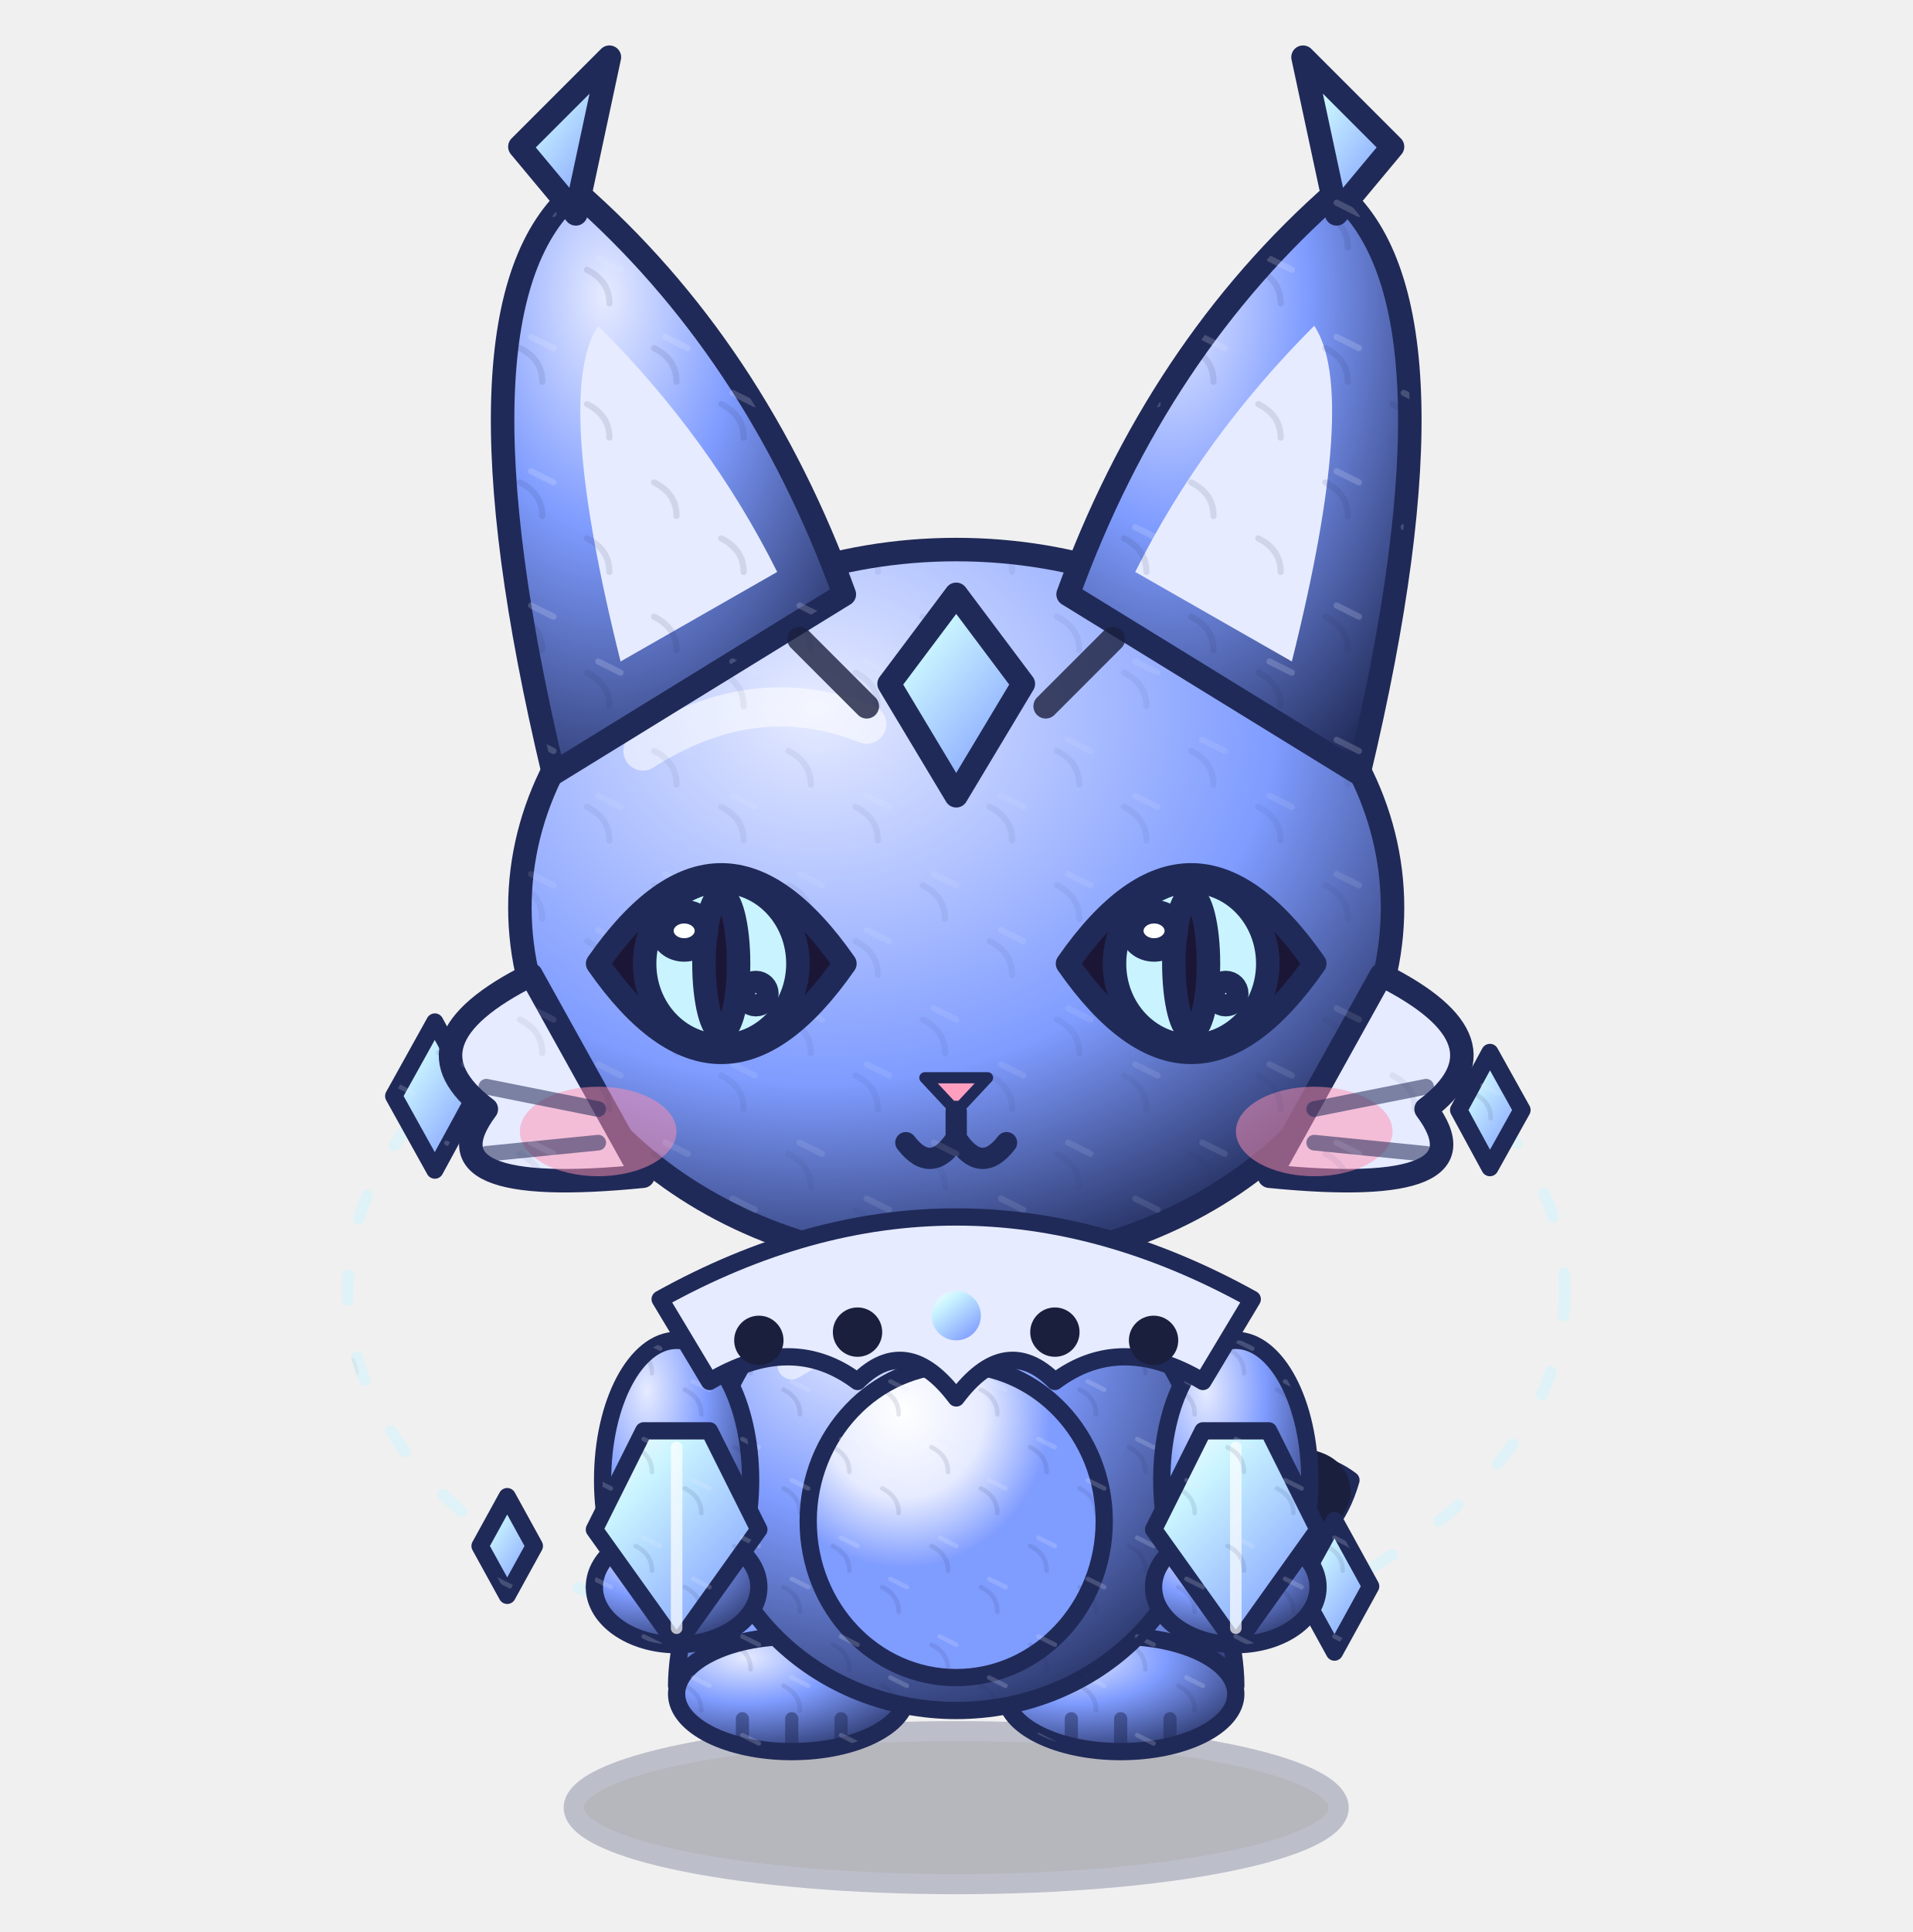
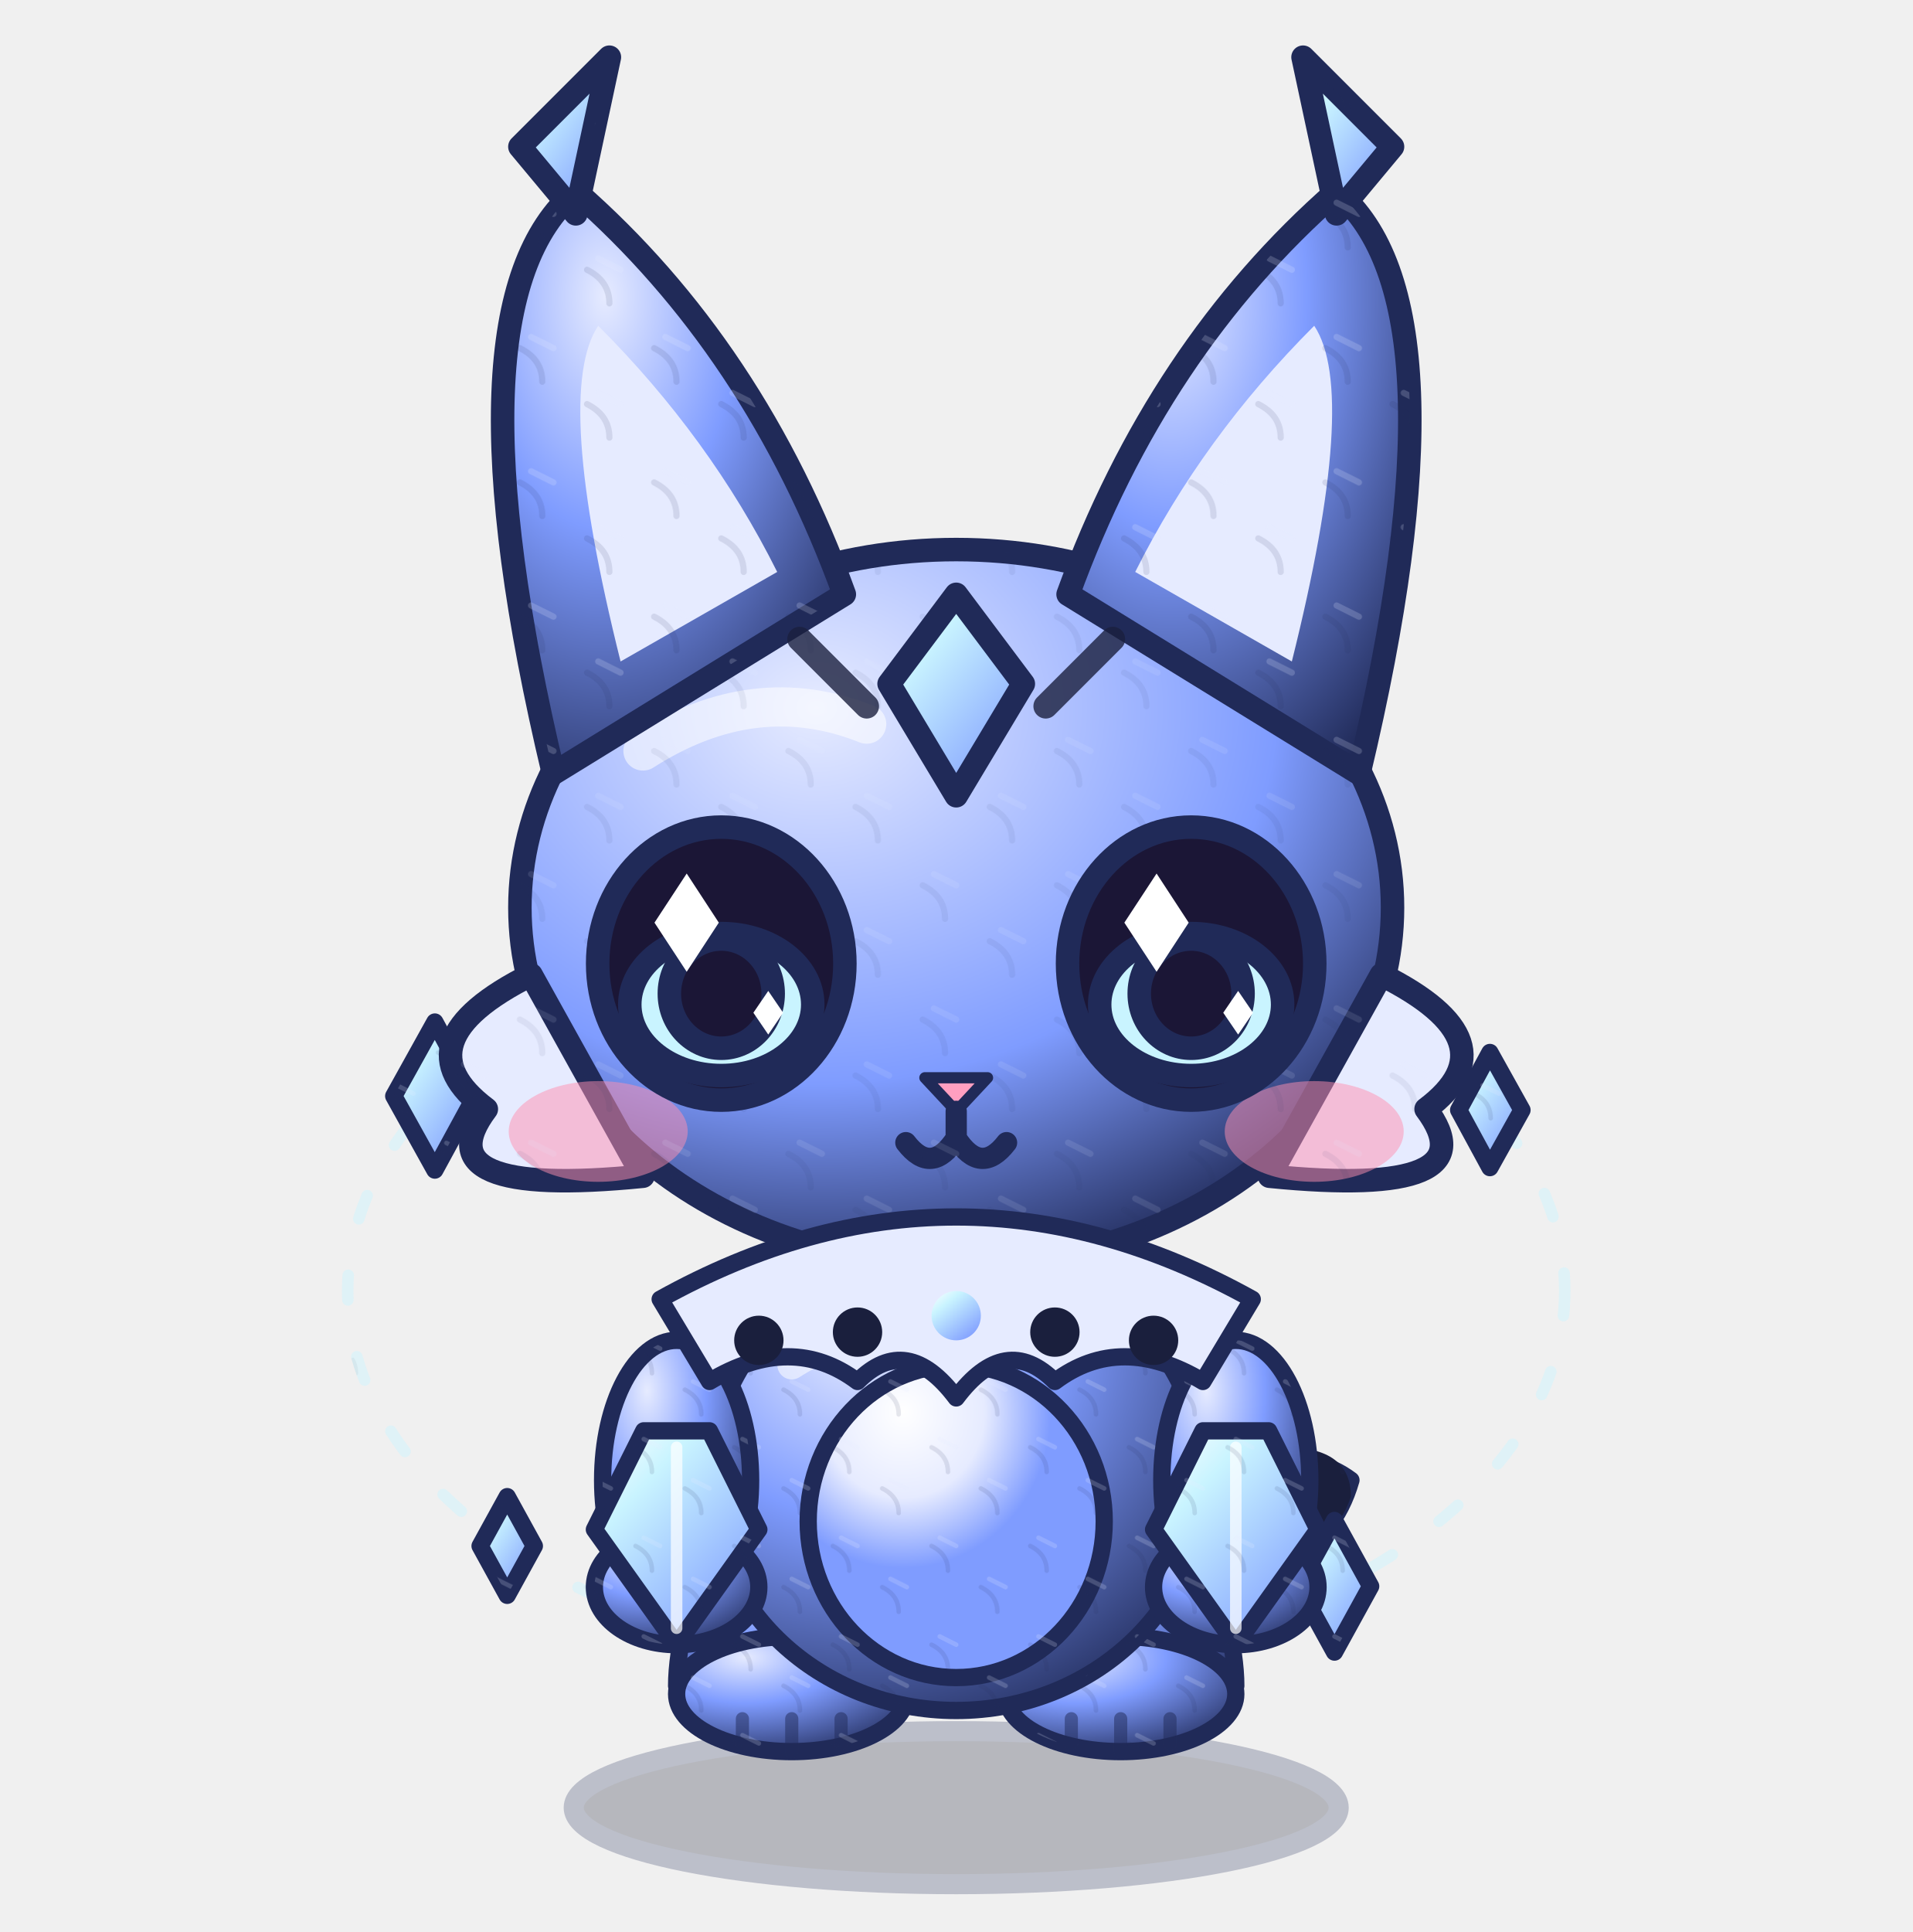
<svg xmlns="http://www.w3.org/2000/svg" viewBox="0 -12 200 202">
  <defs>
    <radialGradient id="auralynx-down-body" cx="30%" cy="18%" r="95%">
      <stop stop-color="#e6ebff" />
      <stop offset=".42" stop-color="#7f9cff" />
      <stop offset="1" stop-color="#202a58" />
    </radialGradient>
    <radialGradient id="auralynx-down-face" cx="34%" cy="22%" r="85%">
      <stop stop-color="#e6ebff" />
      <stop offset=".62" stop-color="#7f9cff" />
      <stop offset="1" stop-color="#202a58" />
    </radialGradient>
    <radialGradient id="auralynx-down-pearl" cx="32%" cy="15%">
      <stop stop-color="#ffffff" />
      <stop offset=".55" stop-color="#e6ebff" />
      <stop offset="1" stop-color="#7f9cff" />
    </radialGradient>
    <linearGradient id="auralynx-down-jewel" x2=".8" y2="1">
      <stop stop-color="#ffffff" />
      <stop offset=".3" stop-color="#c9f4ff" />
      <stop offset="1" stop-color="#7f9cff" />
    </linearGradient>
    <radialGradient id="auralynx-down-shine">
      <stop stop-color="#ffffff" />
      <stop offset=".35" stop-color="#c9f4ff" />
      <stop offset="1" stop-color="#c9f4ff" stop-opacity="0" />
    </radialGradient>
  </defs>
  <defs>
    <pattern id="auralynx-down-surface" width="12" height="12" patternUnits="userSpaceOnUse">
      <g fill="none" stroke-width=".55" stroke-linecap="round">
        <path d="M1 2q2 1 2 3M7 7q2 1 2 3" stroke="#202a58" opacity=".16" />
        <path d="M2 1l2 1M8 6l2 1" stroke="#e6ebff" opacity=".27" />
      </g>
    </pattern>
    <mask id="auralynx-down-surface-tail" style="mask-type:alpha" maskUnits="userSpaceOnUse" x="-40" y="-60" width="280" height="280">
      <path d="M124 148Q144 152 148 138Q140 132 124 140Z" fill="url(#auralynx-down-body)" />
      <path d="M140 134Q148 134 148 140Q146 146 140 146Z" fill="#1a1f3d" stroke="none" />
    </mask>
    <mask id="auralynx-down-surface-wings" style="mask-type:alpha" maskUnits="userSpaceOnUse" x="-40" y="-60" width="280" height="280">
      <ellipse cx="100" cy="115" rx="74" ry="46" fill="none" stroke="#c9f4ff" stroke-width="1.4" stroke-dasharray="3 7" opacity=".45" />
      <path d="M36.6 82.3L41.5 91.3L36.6 100.3L31.6 91.3Z" fill="url(#auralynx-down-jewel)" />
      <path d="M164.9 86L168.8 93L164.9 100L161.1 93Z" fill="url(#auralynx-down-jewel)" />
      <path d="M146 142.9L150.4 150.9L146 158.9L141.6 150.9Z" fill="url(#auralynx-down-jewel)" />
      <path d="M45.4 140L48.7 146L45.4 152L42.1 146Z" fill="url(#auralynx-down-jewel)" />
    </mask>
    <mask id="auralynx-down-surface-legL" style="mask-type:alpha" maskUnits="userSpaceOnUse" x="-40" y="-60" width="280" height="280">
      <path d="M71 142Q66 156 66 163Q80 172 94 163Q94 156 89 142Z" fill="url(#auralynx-down-body)" />
      <ellipse cx="80" cy="164" rx="14" ry="7" fill="url(#auralynx-down-body)" />
      <path d="M74 167V170M80 167V171M86 167V170" stroke="#202a58" stroke-width="1.6" opacity=".5" />
    </mask>
    <mask id="auralynx-down-surface-legR" style="mask-type:alpha" maskUnits="userSpaceOnUse" x="-40" y="-60" width="280" height="280">
      <path d="M111 142Q106 156 106 163Q120 172 134 163Q134 156 129 142Z" fill="url(#auralynx-down-body)" />
      <ellipse cx="120" cy="164" rx="14" ry="7" fill="url(#auralynx-down-body)" />
      <path d="M114 167V170M120 167V171M126 167V170" stroke="#202a58" stroke-width="1.6" opacity=".5" />
    </mask>
    <mask id="auralynx-down-surface-body" style="mask-type:alpha" maskUnits="userSpaceOnUse" x="-40" y="-60" width="280" height="280">
      <ellipse cx="100" cy="138" rx="30" ry="28" fill="url(#auralynx-down-body)" />
      <ellipse cx="100" cy="143" rx="18" ry="19" fill="url(#auralynx-down-pearl)" />
      <path d="M80 124Q89 118.24 98 121.84" stroke="#ffffff" stroke-width="3.5" stroke-linecap="round" opacity=".55" fill="none" />
    </mask>
    <mask id="auralynx-down-surface-armL" style="mask-type:alpha" maskUnits="userSpaceOnUse" x="-40" y="-60" width="280" height="280">
      <ellipse cx="66" cy="138" rx="9" ry="17" fill="url(#auralynx-down-body)" />
      <ellipse cx="66" cy="151" rx="10" ry="7" fill="url(#auralynx-down-body)" />
      <path d="M56 144L62 132L70 132L76 144L66 158Z" fill="url(#auralynx-down-jewel)" />
      <path d="M66 134V156" fill="none" stroke="#ffffff" stroke-width="1.4" stroke-linecap="round" stroke-linejoin="round" opacity="0.7" />
    </mask>
    <mask id="auralynx-down-surface-armR" style="mask-type:alpha" maskUnits="userSpaceOnUse" x="-40" y="-60" width="280" height="280">
      <ellipse cx="134" cy="138" rx="9" ry="17" fill="url(#auralynx-down-body)" />
      <ellipse cx="134" cy="151" rx="10" ry="7" fill="url(#auralynx-down-body)" />
      <path d="M124 144L130 132L138 132L144 144L134 158Z" fill="url(#auralynx-down-jewel)" />
      <path d="M134 134V156" fill="none" stroke="#ffffff" stroke-width="1.4" stroke-linecap="round" stroke-linejoin="round" opacity="0.7" />
    </mask>
    <mask id="auralynx-down-surface-head" style="mask-type:alpha" maskUnits="userSpaceOnUse" x="-40" y="-60" width="280" height="280">
      <ellipse cx="100" cy="88" rx="39" ry="32" fill="url(#auralynx-down-face)" />
      <path d="M62 94Q50 100 58 106Q52 114 72 112Z" fill="#e6ebff" />
      <path d="M138 94Q150 100 142 106Q148 114 128 112Z" fill="#e6ebff" />
      <path d="M72 74Q82 67.6 92 71.6" stroke="#ffffff" stroke-width="3.5" stroke-linecap="round" opacity=".55" fill="none" />
      <path d="M97.2 103.2H102.8L100 106.2Z" fill="#ff9fc0" stroke="#202a58" stroke-width="1" />
      <path d="M100 106.2V108.4M95.5 109Q97.8 112 100 108.6Q102.2 112 104.5 109" stroke="#202a58" stroke-width="1.9" fill="none" stroke-linecap="round" stroke-linejoin="round" />
-       <ellipse cx="68" cy="108" rx="7" ry="4" fill="#ff8fb0" opacity=".5" stroke="none" />
-       <ellipse cx="132" cy="108" rx="7" ry="4" fill="#ff8fb0" opacity=".5" stroke="none" />
-       <path d="M58 104l10 2M58 110l10-1M142 104l-10 2M142 110l-10-1" stroke="#202a58" stroke-width="1.4" opacity=".55" fill="none" stroke-linecap="round" stroke-linejoin="round" />
+       <ellipse cx="68" cy="108" rx="8" ry="4.5" fill="#ff8fb0" opacity=".5" stroke="none" />
+       <ellipse cx="132" cy="108" rx="8" ry="4.5" fill="#ff8fb0" opacity=".5" stroke="none" />
    </mask>
    <mask id="auralynx-down-surface-ears" style="mask-type:alpha" maskUnits="userSpaceOnUse" x="-40" y="-60" width="280" height="280">
      <path d="M64 76Q54 34 66 24Q82 38 90 60Z" fill="url(#auralynx-down-body)" />
      <path d="M70 66Q64 42 68 36Q78 46 84 58Z" fill="#e6ebff" stroke="none" />
      <path d="M66 26L69 12L61 20Z" fill="url(#auralynx-down-jewel)" />
      <path d="M136 76Q146 34 134 24Q118 38 110 60Z" fill="url(#auralynx-down-body)" />
      <path d="M130 66Q136 42 132 36Q122 46 116 58Z" fill="#e6ebff" stroke="none" />
      <path d="M134 26L131 12L139 20Z" fill="url(#auralynx-down-jewel)" />
    </mask>
  </defs>
  <g stroke="#202a58" stroke-width="2.1" stroke-linejoin="round" stroke-linecap="round">
    <ellipse class="fighter-shadow" cx="100" cy="177" rx="40" ry="8" fill="#060d24" opacity=".25" />
    <g class="fighter-character">
      <g class="fighter-tail">
        <g transform="matrix(0.86 0 0 0.86 14 24.08)">
          <path d="M124 148Q144 152 148 138Q140 132 124 140Z" fill="url(#auralynx-down-body)" />
          <path d="M140 134Q148 134 148 140Q146 146 140 146Z" fill="#1a1f3d" stroke="none" />
          <g class="champion-material" mask="url(#auralynx-down-surface-tail)" stroke="none" opacity="0.72">
            <path fill="url(#auralynx-down-surface)" d="M-40-60H240V220H-40Z" />
          </g>
        </g>
      </g>
      <g class="fighter-wings">
        <g transform="matrix(0.86 0 0 0.86 14 24.08)">
          <ellipse cx="100" cy="115" rx="74" ry="46" fill="none" stroke="#c9f4ff" stroke-width="1.4" stroke-dasharray="3 7" opacity=".45" />
          <path d="M36.6 82.3L41.5 91.3L36.6 100.3L31.6 91.3Z" fill="url(#auralynx-down-jewel)" />
          <path d="M164.9 86L168.8 93L164.9 100L161.1 93Z" fill="url(#auralynx-down-jewel)" />
          <path d="M146 142.9L150.4 150.9L146 158.9L141.6 150.9Z" fill="url(#auralynx-down-jewel)" />
          <path d="M45.4 140L48.7 146L45.4 152L42.1 146Z" fill="url(#auralynx-down-jewel)" />
          <g class="champion-material" mask="url(#auralynx-down-surface-wings)" stroke="none" opacity="0.72">
            <path fill="url(#auralynx-down-surface)" d="M-40-60H240V220H-40Z" />
          </g>
        </g>
      </g>
      <g class="fighter-legL">
        <g transform="matrix(0.86 0 0 0.86 14 24.08)">
          <path d="M71 142Q66 156 66 163Q80 172 94 163Q94 156 89 142Z" fill="url(#auralynx-down-body)" />
          <ellipse cx="80" cy="164" rx="14" ry="7" fill="url(#auralynx-down-body)" />
          <path d="M74 167V170M80 167V171M86 167V170" stroke="#202a58" stroke-width="1.6" opacity=".5" />
          <g class="champion-material" mask="url(#auralynx-down-surface-legL)" stroke="none" opacity="0.72">
            <path fill="url(#auralynx-down-surface)" d="M-40-60H240V220H-40Z" />
          </g>
        </g>
      </g>
      <g class="fighter-legR">
        <g transform="matrix(0.86 0 0 0.86 14 24.08)">
          <path d="M111 142Q106 156 106 163Q120 172 134 163Q134 156 129 142Z" fill="url(#auralynx-down-body)" />
          <ellipse cx="120" cy="164" rx="14" ry="7" fill="url(#auralynx-down-body)" />
          <path d="M114 167V170M120 167V171M126 167V170" stroke="#202a58" stroke-width="1.6" opacity=".5" />
          <g class="champion-material" mask="url(#auralynx-down-surface-legR)" stroke="none" opacity="0.72">
            <path fill="url(#auralynx-down-surface)" d="M-40-60H240V220H-40Z" />
          </g>
        </g>
      </g>
      <g class="fighter-torso">
        <g transform="matrix(0.86 0 0 0.86 14 24.08)">
          <ellipse cx="100" cy="138" rx="30" ry="28" fill="url(#auralynx-down-body)" />
          <ellipse cx="100" cy="143" rx="18" ry="19" fill="url(#auralynx-down-pearl)" />
          <path d="M80 124Q89 118.24 98 121.84" stroke="#ffffff" stroke-width="3.5" stroke-linecap="round" opacity=".55" fill="none" />
          <g class="champion-material" mask="url(#auralynx-down-surface-body)" stroke="none" opacity="0.72">
            <path fill="url(#auralynx-down-surface)" d="M-40-60H240V220H-40Z" />
          </g>
          <g class="crag-cracks" display="none" fill="none" stroke-linecap="round" stroke-linejoin="round">
            <path d="M88 127l6 7-3 6 7 8M113 131l-5 7 4 7" stroke="#ff9a2e" stroke-width="4.5" opacity=".35" />
            <path d="M88 127l6 7-3 6 7 8M113 131l-5 7 4 7" stroke="#ffcf7a" stroke-width="1.7" />
          </g>
        </g>
      </g>
      <g class="fighter-armL">
        <g transform="matrix(0.86 0 0 0.86 14 24.08)">
          <ellipse cx="66" cy="138" rx="9" ry="17" fill="url(#auralynx-down-body)" />
          <ellipse cx="66" cy="151" rx="10" ry="7" fill="url(#auralynx-down-body)" />
          <path d="M56 144L62 132L70 132L76 144L66 158Z" fill="url(#auralynx-down-jewel)" />
          <path d="M66 134V156" fill="none" stroke="#ffffff" stroke-width="1.4" stroke-linecap="round" stroke-linejoin="round" opacity="0.7" />
          <g class="champion-material" mask="url(#auralynx-down-surface-armL)" stroke="none" opacity="0.72">
            <path fill="url(#auralynx-down-surface)" d="M-40-60H240V220H-40Z" />
          </g>
        </g>
      </g>
      <g class="fighter-armR">
        <g transform="matrix(0.86 0 0 0.86 14 24.08)">
          <ellipse cx="134" cy="138" rx="9" ry="17" fill="url(#auralynx-down-body)" />
          <ellipse cx="134" cy="151" rx="10" ry="7" fill="url(#auralynx-down-body)" />
          <path d="M124 144L130 132L138 132L144 144L134 158Z" fill="url(#auralynx-down-jewel)" />
          <path d="M134 134V156" fill="none" stroke="#ffffff" stroke-width="1.4" stroke-linecap="round" stroke-linejoin="round" opacity="0.7" />
          <g class="champion-material" mask="url(#auralynx-down-surface-armR)" stroke="none" opacity="0.72">
            <path fill="url(#auralynx-down-surface)" d="M-40-60H240V220H-40Z" />
          </g>
        </g>
      </g>
      <g class="fighter-face">
        <g class="fighter-head">
          <g transform="matrix(1.17 0 0 1.17 -17 -20.06)">
            <ellipse cx="100" cy="88" rx="39" ry="32" fill="url(#auralynx-down-face)" />
            <path d="M62 94Q50 100 58 106Q52 114 72 112Z" fill="#e6ebff" />
            <path d="M138 94Q150 100 142 106Q148 114 128 112Z" fill="#e6ebff" />
            <path d="M72 74Q82 67.6 92 71.6" stroke="#ffffff" stroke-width="3.5" stroke-linecap="round" opacity=".55" fill="none" />
            <path d="M97.2 103.2H102.8L100 106.2Z" fill="#ff9fc0" stroke="#202a58" stroke-width="1" />
            <path d="M100 106.2V108.4M95.5 109Q97.8 112 100 108.6Q102.2 112 104.5 109" stroke="#202a58" stroke-width="1.9" fill="none" stroke-linecap="round" stroke-linejoin="round" />
-             <ellipse cx="68" cy="108" rx="7" ry="4" fill="#ff8fb0" opacity=".5" stroke="none" />
-             <ellipse cx="132" cy="108" rx="7" ry="4" fill="#ff8fb0" opacity=".5" stroke="none" />
-             <path d="M58 104l10 2M58 110l10-1M142 104l-10 2M142 110l-10-1" stroke="#202a58" stroke-width="1.4" opacity=".55" fill="none" stroke-linecap="round" stroke-linejoin="round" />
+             <ellipse cx="68" cy="108" rx="8" ry="4.5" fill="#ff8fb0" opacity=".5" stroke="none" />
+             <ellipse cx="132" cy="108" rx="8" ry="4.5" fill="#ff8fb0" opacity=".5" stroke="none" />
            <g class="champion-material" mask="url(#auralynx-down-surface-head)" stroke="none" opacity="0.42">
              <path fill="url(#auralynx-down-surface)" d="M-40-60H240V220H-40Z" />
            </g>
            <g class="crag-cracks" display="none" fill="none" stroke-linecap="round" stroke-linejoin="round">
              <path d="M84 64l5 6-2 5 6 4M117 63l-4 6 3 5" stroke="#ff9a2e" stroke-width="4.5" opacity=".35" />
              <path d="M84 64l5 6-2 5 6 4M117 63l-4 6 3 5" stroke="#ffcf7a" stroke-width="1.7" />
            </g>
          </g>
        </g>
        <g class="fighter-ears">
          <g transform="matrix(1.17 0 0 1.17 -17 -20.06)">
            <path d="M64 76Q54 34 66 24Q82 38 90 60Z" fill="url(#auralynx-down-body)" />
            <path d="M70 66Q64 42 68 36Q78 46 84 58Z" fill="#e6ebff" stroke="none" />
            <path d="M66 26L69 12L61 20Z" fill="url(#auralynx-down-jewel)" />
            <path d="M136 76Q146 34 134 24Q118 38 110 60Z" fill="url(#auralynx-down-body)" />
            <path d="M130 66Q136 42 132 36Q122 46 116 58Z" fill="#e6ebff" stroke="none" />
            <path d="M134 26L131 12L139 20Z" fill="url(#auralynx-down-jewel)" />
            <g class="champion-material" mask="url(#auralynx-down-surface-ears)" stroke="none" opacity="0.72">
              <path fill="url(#auralynx-down-surface)" d="M-40-60H240V220H-40Z" />
            </g>
          </g>
        </g>
        <g class="fighter-eyes">
          <g transform="matrix(1.17 0 0 1.17 -17 -20.06)">
-             <path d="M67.95 93Q79 77.14 90.05 93Q79 108.86 67.95 93Z" fill="#1b1636" />
-             <ellipse cx="79" cy="93" rx="6.851" ry="7.32" fill="#c9f4ff" />
-             <ellipse cx="79" cy="93" rx="1.547" ry="6.1" fill="#1b1636" />
-             <ellipse cx="75.685" cy="90.072" rx="1.989" ry="1.708" fill="#ffffff" />
-             <circle cx="82.09" cy="95.68" r="0.99" fill="#fff" />
-             <path d="M109.95 93Q121 77.14 132.05 93Q121 108.86 109.95 93Z" fill="#1b1636" />
-             <ellipse cx="121" cy="93" rx="6.851" ry="7.32" fill="#c9f4ff" />
-             <ellipse cx="121" cy="93" rx="1.547" ry="6.1" fill="#1b1636" />
-             <ellipse cx="117.685" cy="90.072" rx="1.989" ry="1.708" fill="#ffffff" />
-             <circle cx="124.09" cy="95.68" r="0.99" fill="#fff" />
+             <ellipse cx="79" cy="93" rx="11.05" ry="12.2" fill="#1b1636" />
+             <ellipse cx="79" cy="96.66" rx="8.177" ry="6.344" fill="#c9f4ff" />
+             <ellipse cx="79" cy="95.684" rx="4.641" ry="4.88" fill="#1b1636" />
+             <path d="M75.91 84.95L78.78 89.34L75.91 93.73L73.03 89.34Z" fill="#fff" stroke="none" />
+             <path d="M83.2 95.44L84.53 97.39L83.2 99.34L81.87 97.39Z" fill="#fff" stroke="none" />
+             <ellipse cx="121" cy="93" rx="11.05" ry="12.2" fill="#1b1636" />
+             <ellipse cx="121" cy="96.66" rx="8.177" ry="6.344" fill="#c9f4ff" />
+             <ellipse cx="121" cy="95.684" rx="4.641" ry="4.88" fill="#1b1636" />
+             <path d="M117.91 84.95L120.78 89.34L117.91 93.73L115.03 89.34Z" fill="#fff" stroke="none" />
+             <path d="M125.2 95.44L126.53 97.39L125.2 99.34L123.87 97.39Z" fill="#fff" stroke="none" />
          </g>
        </g>
        <g class="fighter-flame">
          <g transform="matrix(1.17 0 0 1.17 -17 -20.06)">
            <path d="M100 60L106 68L100 78L94 68Z" fill="url(#auralynx-down-jewel)" />
            <path d="M86 64L92 70M114 64L108 70" fill="none" stroke="#1a1f3d" stroke-width="2.2" stroke-linecap="round" stroke-linejoin="round" opacity="0.8" />
          </g>
        </g>
      </g>
      <g class="fighter-scarf">
        <g transform="matrix(0.86 0 0 0.86 14 24.08)">
          <path d="M64 116Q100 96 136 116L130 126Q120 120 112 126Q106 120 100 128Q94 120 88 126Q80 120 70 126Z" fill="#e6ebff" />
          <circle cx="76" cy="121" r="3" fill="#1a1f3d" stroke="none" />
          <circle cx="88" cy="120" r="3" fill="#1a1f3d" stroke="none" />
          <circle cx="100" cy="118" r="3" fill="url(#auralynx-down-jewel)" stroke="none" />
          <circle cx="112" cy="120" r="3" fill="#1a1f3d" stroke="none" />
          <circle cx="124" cy="121" r="3" fill="#1a1f3d" stroke="none" />
        </g>
      </g>
    </g>
  </g>
</svg>
